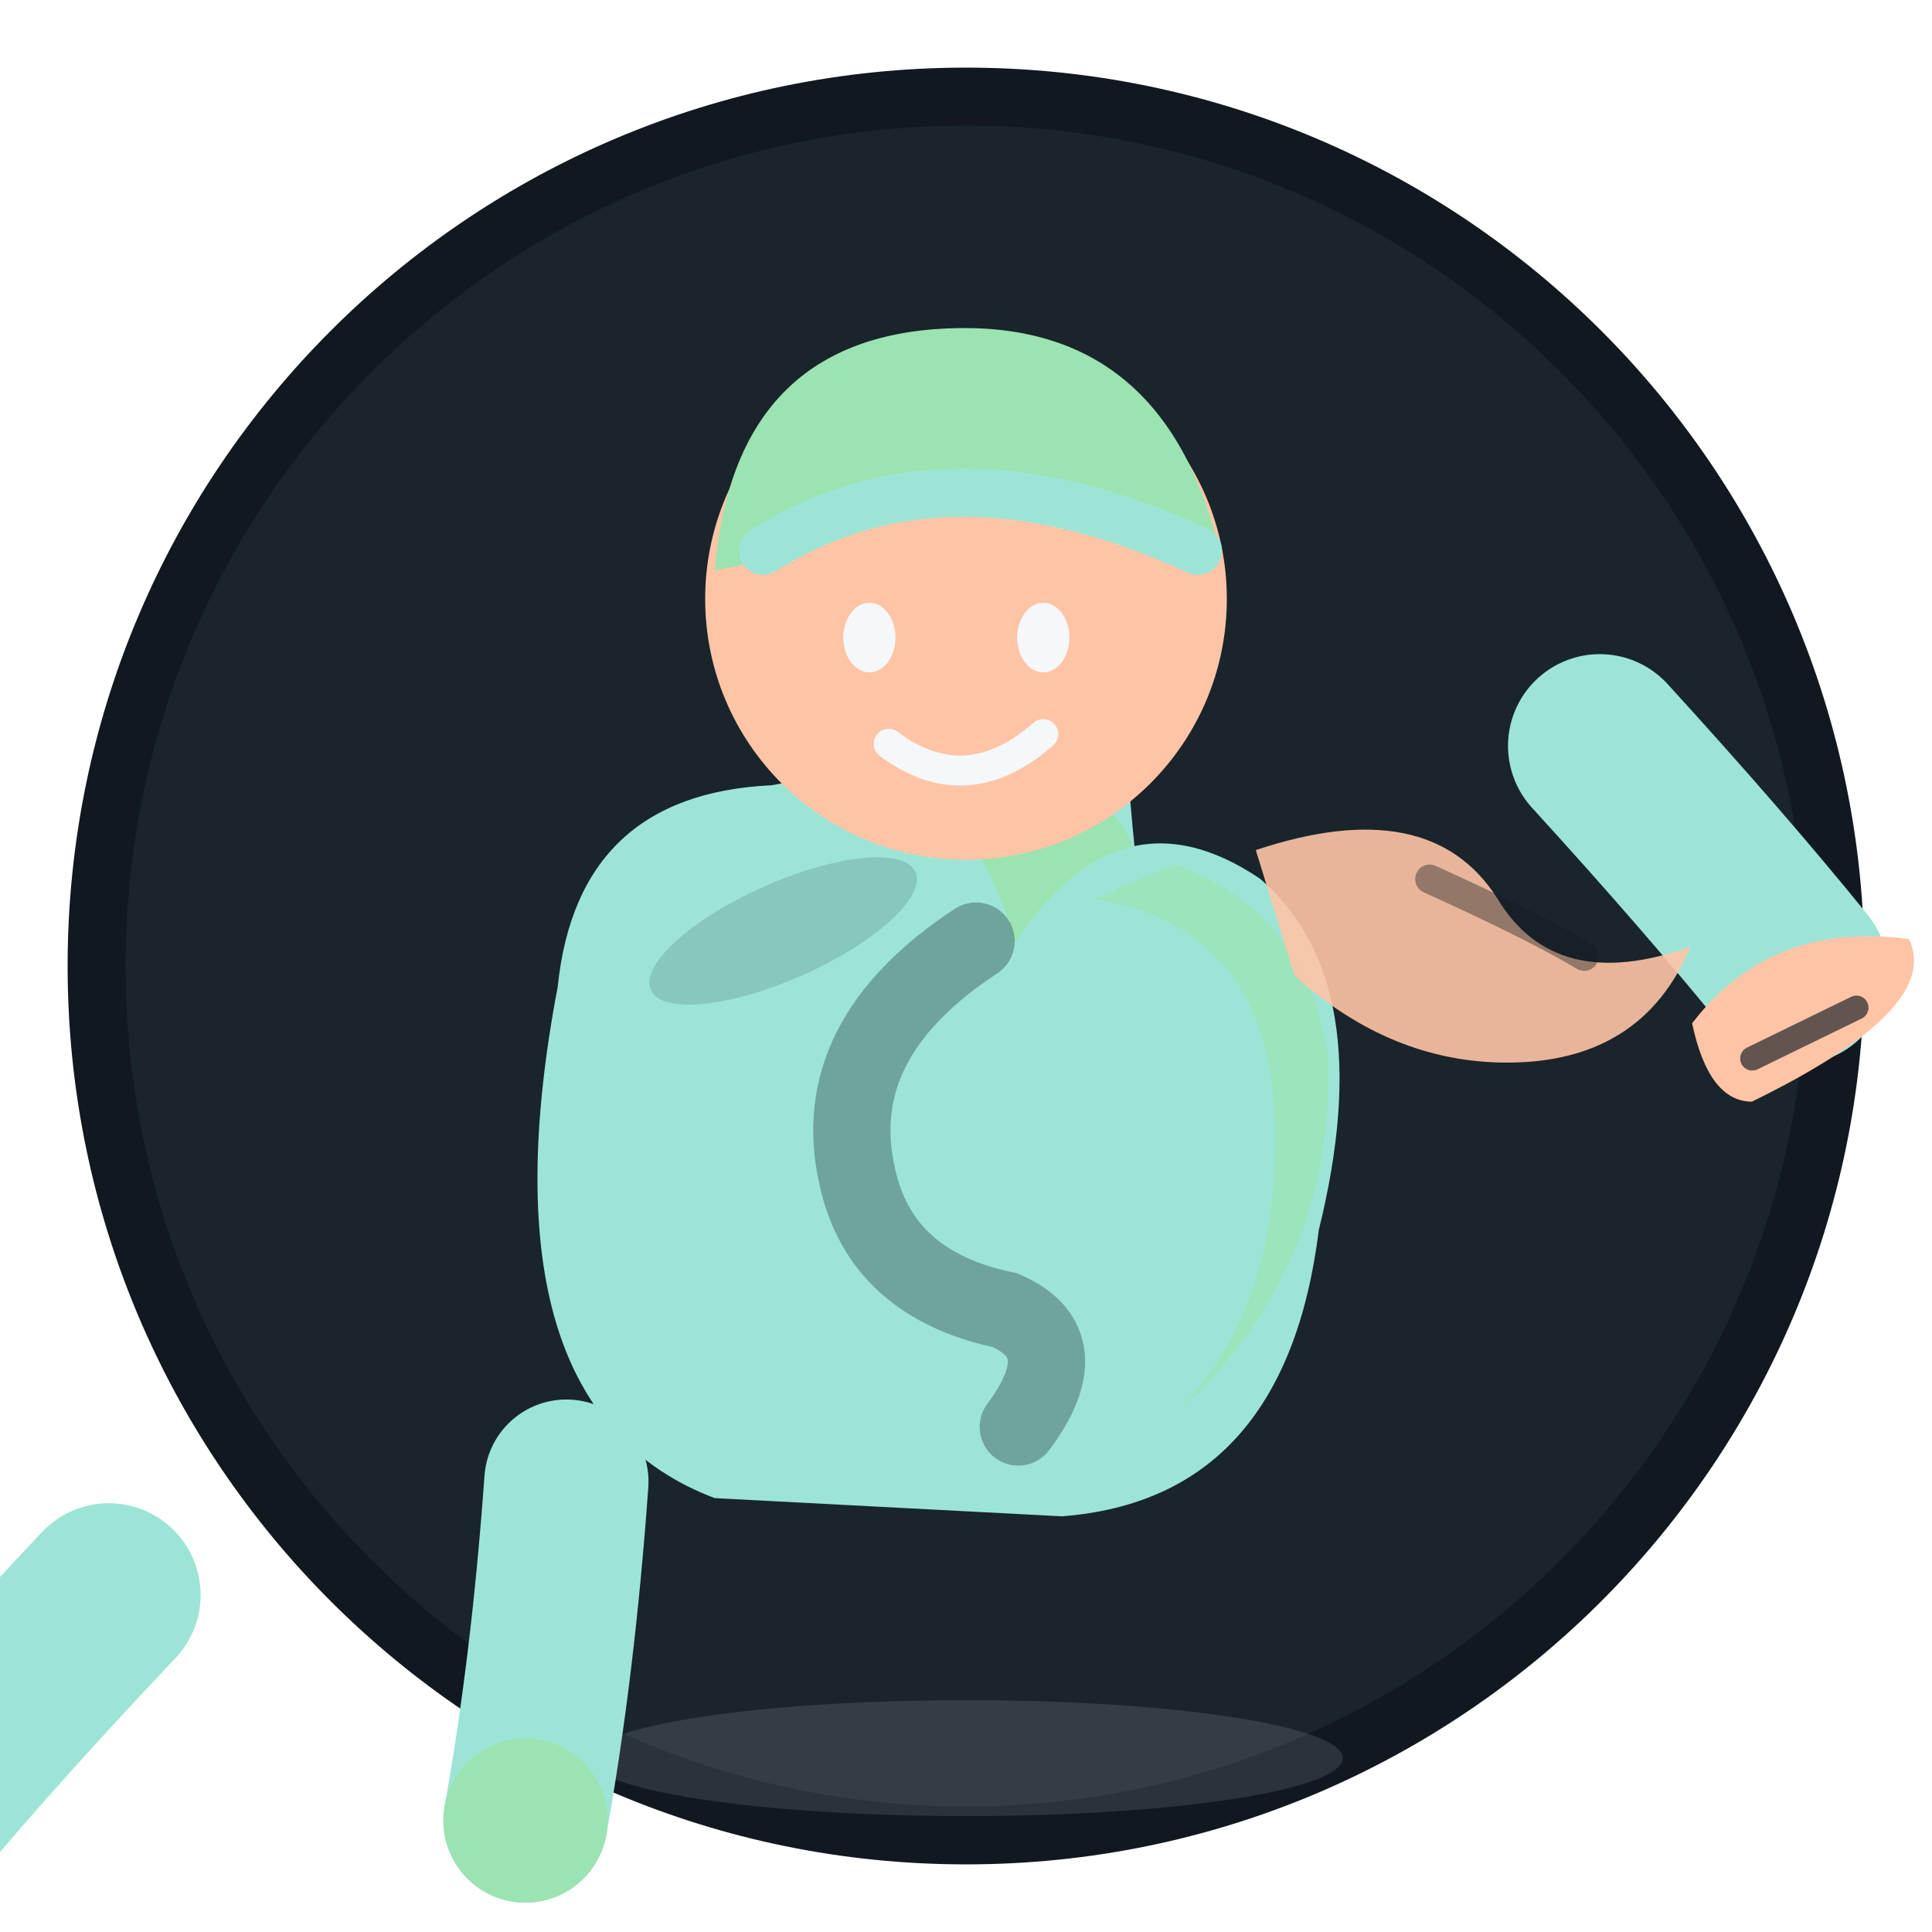
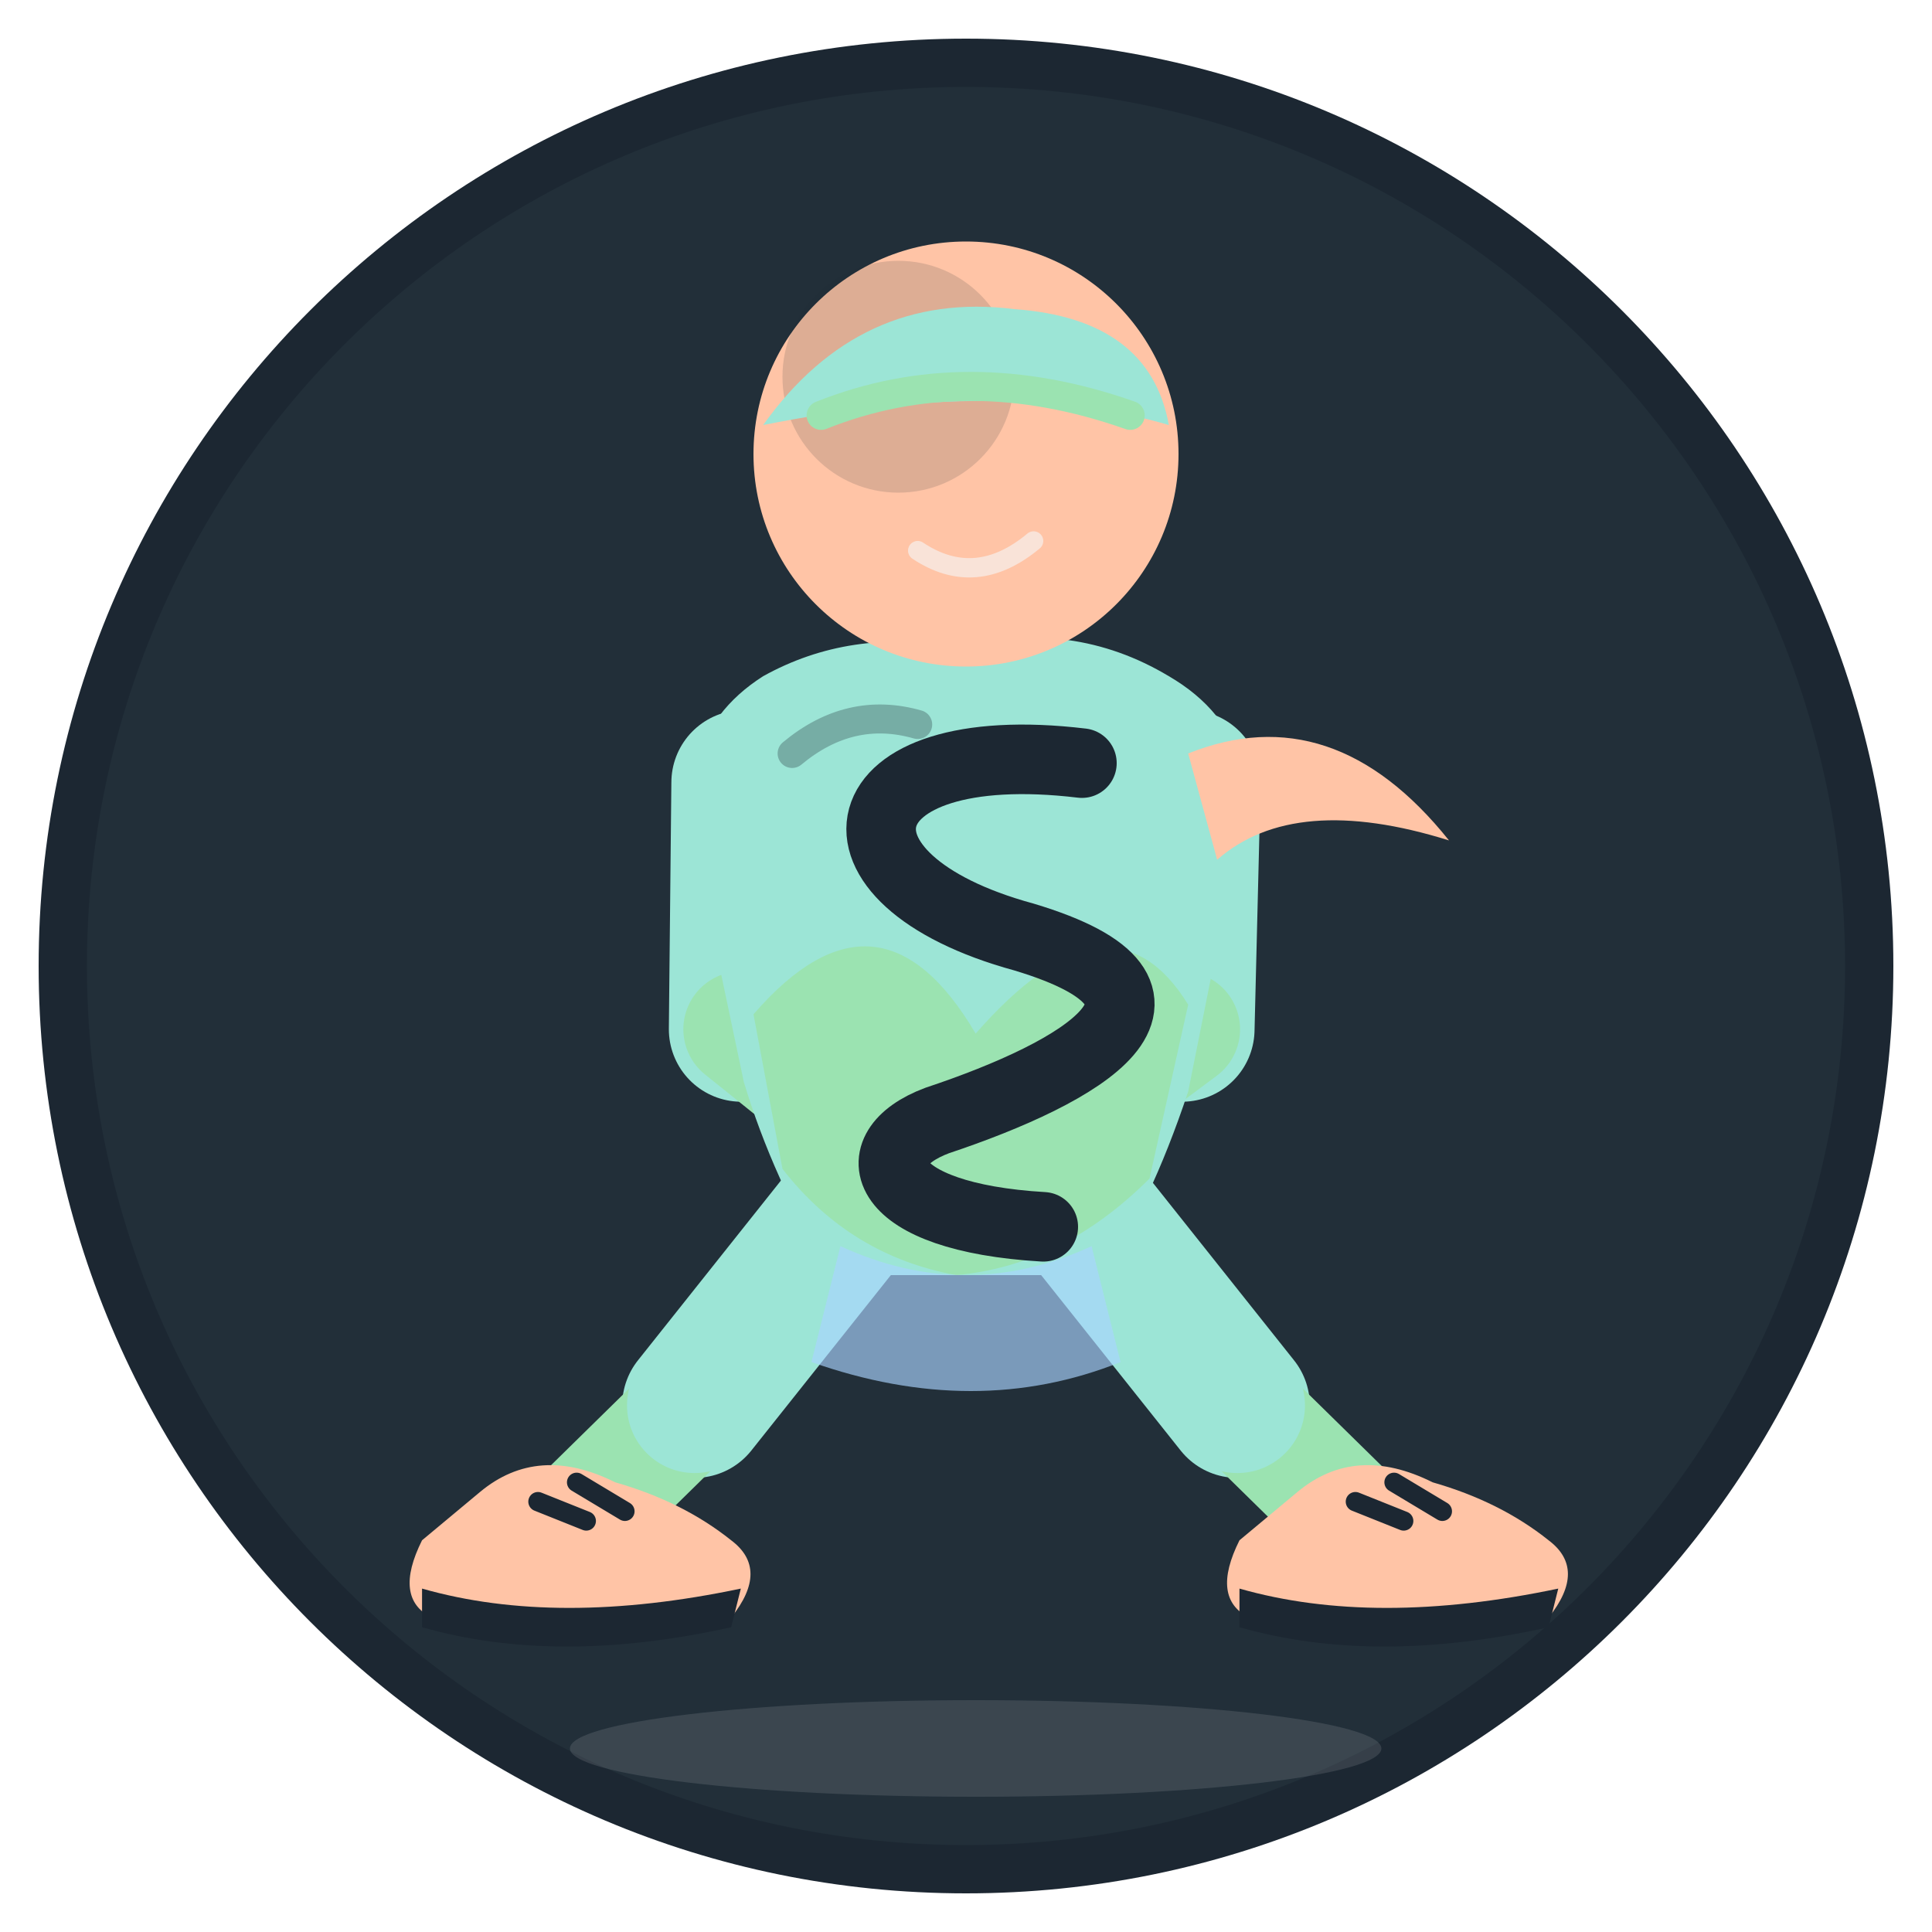
- <svg xmlns="http://www.w3.org/2000/svg" viewBox="0 0 200 200" width="96" height="96" data-pose="walk" data-theme="dark">
-   <g class="m-plate">
-     <circle cx="100" cy="100" r="93" fill="#111820" />
-     <circle cx="100" cy="100" r="87" fill="#9CE5D6" opacity=".065" />
+ <svg xmlns="http://www.w3.org/2000/svg" viewBox="0 0 200 200" width="96" height="96" class="trail-athlete-v3" data-pose="walk">
+   <circle cx="100" cy="100" r="96" fill="#1C2732" />
+   <circle cx="100" cy="100" r="91" fill="#9CE5D6" opacity=".045" />
+   <g class="m-shadow">
+     <ellipse cx="101" cy="181" rx="42" ry="5" fill="#F5F8FA" opacity=".12" />
  </g>
-   <ellipse class="m-shadow" cx="100" cy="182" rx="39" ry="6" fill="#F5F8FA" opacity=".12" />
-   <g class="m-character">
-     <g class="m-leg-a" style="transform-origin:85px 142px;transform:rotate(27deg)">
-       <path d="M85 142 Q80 159 77 172" fill="none" stroke="#9CE5D6" stroke-width="19" stroke-linecap="round" />
-       <path d="M64 172 Q72 166 83 174 Q83 182 66 182 Q58 180 64 172Z" fill="#FFC4A6" />
-       <path d="M68 178 h12" stroke="#111820" stroke-width="2.5" stroke-linecap="round" opacity=".65" />
-     </g>
-     <g class="m-leg-b" style="transform-origin:115px 142px;transform:rotate(-26deg)">
-       <path d="M115 142 Q120 159 123 172" fill="none" stroke="#9CE5D6" stroke-width="19" stroke-linecap="round" />
-       <path d="M111 172 Q123 166 135 174 Q135 182 113 182 Q109 180 111 172Z" fill="#FFC4A6" />
-       <path d="M115 178 h12" stroke="#111820" stroke-width="2.5" stroke-linecap="round" opacity=".65" />
-     </g>
-     <g class="m-arm-a" style="transform-origin:69px 99px;transform:rotate(-28deg)">
-       <path d="M69 99 Q60 116 54 131" fill="none" stroke="#9CE5D6" stroke-width="17" stroke-linecap="round" />
-       <circle cx="54" cy="131" r="8.5" fill="#9BE3B1" />
-     </g>
-     <g class="m-arm-b" style="transform-origin:131px 99px;transform:rotate(32deg)">
-       <path d="M131 99 Q140 116 146 131" fill="none" stroke="#9CE5D6" stroke-width="17" stroke-linecap="round" />
-       <circle cx="146" cy="131" r="8.5" fill="#9BE3B1" />
-     </g>
-     <g class="m-torso" style="transform-origin:100px 118px;transform:rotate(3deg)">
-       <path d="M63 99 Q64 79 84 77 Q104 72 110 92 Q120 75 135 84 Q148 94 143 120 Q141 148 118 151 L82 151 Q57 143 63 99Z" fill="#9CE5D6" />
-       <path d="M106 92 Q91 103 95 117 Q98 128 111 130 Q119 133 113 142" fill="none" stroke="#111820" stroke-width="8" stroke-linecap="round" opacity=".32" />
-       <path d="M118 87 Q137 89 138 111 Q139 129 129 140 Q145 124 143 102 Q140 87 126 83Z" fill="#9BE3B1" opacity=".72" />
-       <ellipse cx="86" cy="92" rx="15" ry="5" fill="#111820" opacity=".15" transform="rotate(-27 86 92)" />
-     </g>
-     <g class="m-ribbon" style="transform-origin:130px 86px">
-       <path d="M130 88 Q148 82 155 93 Q161 103 175 98 Q170 110 156 110 Q144 110 134 101Z" fill="#FFC4A6" opacity=".9" />
-       <path d="M148 91 Q159 96 164 99" fill="none" stroke="#111820" stroke-width="3" opacity=".4" stroke-linecap="round" />
-     </g>
-     <g class="m-head" style="transform-origin:100px 62px">
-       <circle cx="100" cy="62" r="27" fill="#FFC4A6" />
-       <path d="M74 59 Q76 35 98 34 Q120 33 126 56 Q109 47 92 54 Q81 58 74 59Z" fill="#9BE3B1" />
-       <path d="M79 57 Q98 45 124 57" fill="none" stroke="#9CE5D6" stroke-width="5" stroke-linecap="round" />
-       <ellipse cx="90" cy="66" rx="2.7" ry="3.6" fill="#F5F8FA" />
-       <ellipse cx="108" cy="66" rx="2.7" ry="3.6" fill="#F5F8FA" />
-       <path d="M92 77 Q100 83 108 76" fill="none" stroke="#F5F8FA" stroke-width="3.1" stroke-linecap="round" />
-     </g>
-     <g class="m-streaks" opacity="0.0">
-       <path d="M28 98 h23 M20 113 h30 M31 128 h19" stroke="#A9D4FF" stroke-width="4" stroke-linecap="round" opacity=".5" />
+   <g class="m-leg-a">
+     <path d="M89.00 124.00 Q80.45 134.75 71.91 145.49" fill="none" stroke="#9CE5D6" stroke-width="15" stroke-linecap="round" />
+     <path d="M71.91 145.49 Q64.80 152.47 57.69 159.45" fill="none" stroke="#9BE3B1" stroke-width="12" stroke-linecap="round" />
+     <circle cx="71.91" cy="145.49" r="7" fill="#9CE5D6" />
+     <g transform="translate(57.69 159.45)">
+       <path d="M-8 -5 Q-2 -10 6 -6 Q13 -4 18 0 Q22 3 18 8 L-13 8 Q-17 6 -14 0Z" fill="#FFC4A6" />
+       <path d="M-14 5 Q0 9 19 5 L18 9 Q0 13 -14 9Z" fill="#1C2732" />
+       <path d="M-2 -4 L3 -2 M2 -6 L7 -3" stroke="#1C2732" stroke-width="2" stroke-linecap="round" />
    </g>
  </g>
+   <g class="m-leg-b">
+     <path d="M111.00 124.00 Q119.55 134.75 128.09 145.49" fill="none" stroke="#9CE5D6" stroke-width="15" stroke-linecap="round" />
+     <path d="M128.09 145.49 Q135.20 152.47 142.31 159.45" fill="none" stroke="#9BE3B1" stroke-width="12" stroke-linecap="round" />
+     <circle cx="128.09" cy="145.49" r="7" fill="#9CE5D6" />
+     <g transform="translate(142.31 159.45)">
+       <path d="M-8 -5 Q-2 -10 6 -6 Q13 -4 18 0 Q22 3 18 8 L-13 8 Q-17 6 -14 0Z" fill="#FFC4A6" />
+       <path d="M-14 5 Q0 9 19 5 L18 9 Q0 13 -14 9Z" fill="#1C2732" />
+       <path d="M-2 -4 L3 -2 M2 -6 L7 -3" stroke="#1C2732" stroke-width="2" stroke-linecap="round" />
+     </g>
+   </g>
+   <g class="m-arm-a">
+     <path d="M77.00 81.00 Q76.87 93.78 76.74 106.55" fill="none" stroke="#9CE5D6" stroke-width="15" stroke-linecap="round" />
+     <path d="M76.74 106.55 Q84.27 112.60 91.80 118.64" fill="none" stroke="#9BE3B1" stroke-width="12" stroke-linecap="round" />
+     <circle cx="91.80" cy="118.64" r="6.5" fill="#FFC4A6" />
+   </g>
+   <g class="m-arm-b">
+     <path d="M123.00 81.00 Q122.68 93.77 122.37 106.55" fill="none" stroke="#9CE5D6" stroke-width="15" stroke-linecap="round" />
+     <path d="M122.37 106.55 Q114.63 112.32 106.89 118.10" fill="none" stroke="#9BE3B1" stroke-width="12" stroke-linecap="round" />
+     <circle cx="106.89" cy="118.10" r="6.5" fill="#FFC4A6" />
+   </g>
+   <g class="m-torso">
+     <path d="M79 70 Q88 65 99 67 Q111 64 121 70 Q133 77 127 93 L123 113 Q119 125 114 132 L86 132 Q80 122 77 112 L73 93 Q68 77 79 70Z" fill="#9CE5D6" />
+     <path d="M75 76 Q67 83 73 97 Q79 102 84 96 L84 76Z M125 76 Q133 83 127 97 Q121 102 116 96 L116 76Z" fill="#9CE5D6" />
+     <path d="M78 105 Q91 90 101 107 Q115 91 123 104 L119 122 Q110 131 99 132 Q88 130 81 121Z" fill="#9BE3B1" />
+     <path d="M112 79 C87 76 84 91 106 97 C126 103 112 111 97 116 C89 119 91 126 108 127" fill="none" stroke="#1C2732" stroke-width="7.2" stroke-linecap="round" />
+     <path d="M87 129 Q100 135 113 129 L116 141 Q101 147 84 141Z" fill="#A9D4FF" opacity=".65" />
+     <path d="M82 78 Q88 73 95 75" fill="none" stroke="#1C2732" stroke-width="3" opacity=".3" stroke-linecap="round" />
+   </g>
+   <path d="M93 70 L93 63 Q100 59 107 63 L107 70Z" fill="#9CE5D6" />
+   <g class="m-head">
+     <circle cx="100" cy="47" r="22" fill="#FFC4A6" />
+     <circle cx="93" cy="39" r="12" fill="#1C2732" opacity=".15" />
+     <path d="M79 44 Q89 30 105 32 Q119 33 121 44 Q104 39 79 44Z" fill="#9CE5D6" />
+     <path d="M85 43 Q100 37 117 43" fill="none" stroke="#9BE3B1" stroke-width="3" stroke-linecap="round" />
+     <path d="M95 57 Q101 61 107 56" fill="none" stroke="#F5F8FA" stroke-width="2" opacity=".6" stroke-linecap="round" />
+   </g>
+   <g class="m-ribbon">
+     <path d="M123 78 Q138 72 150 87 Q134 82 126 89Z" fill="#FFC4A6" />
+   </g>
</svg>
